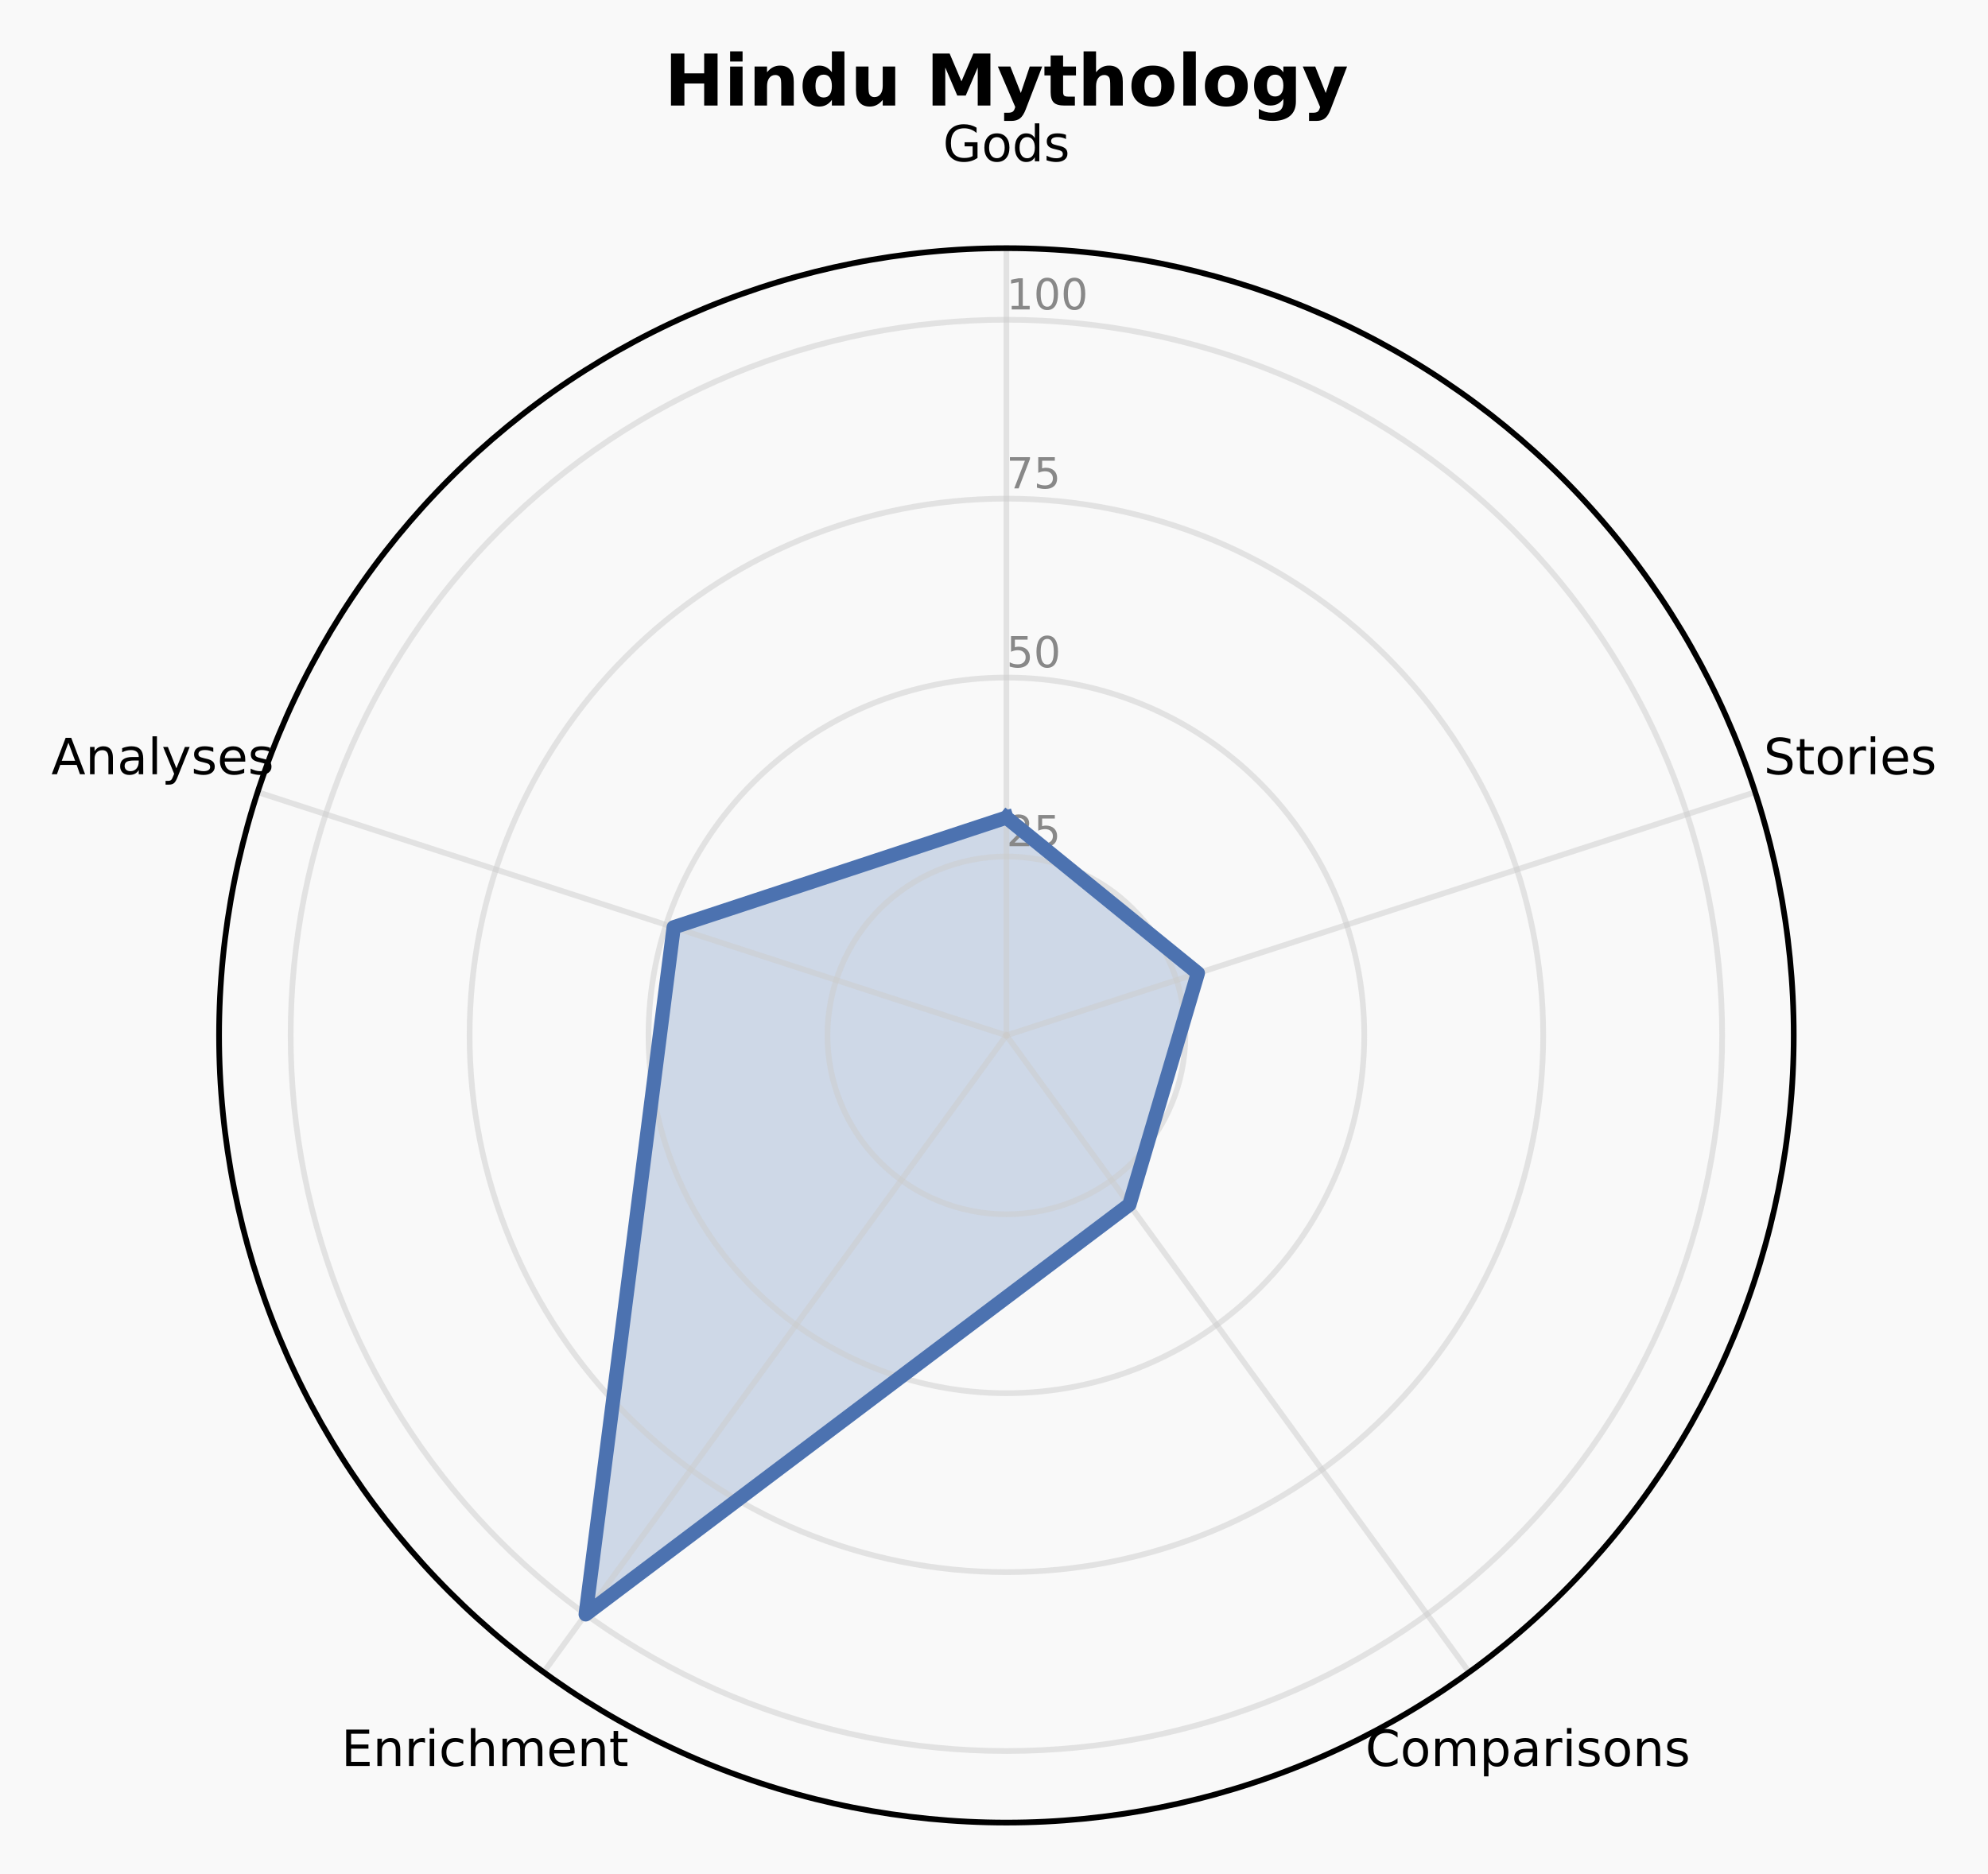
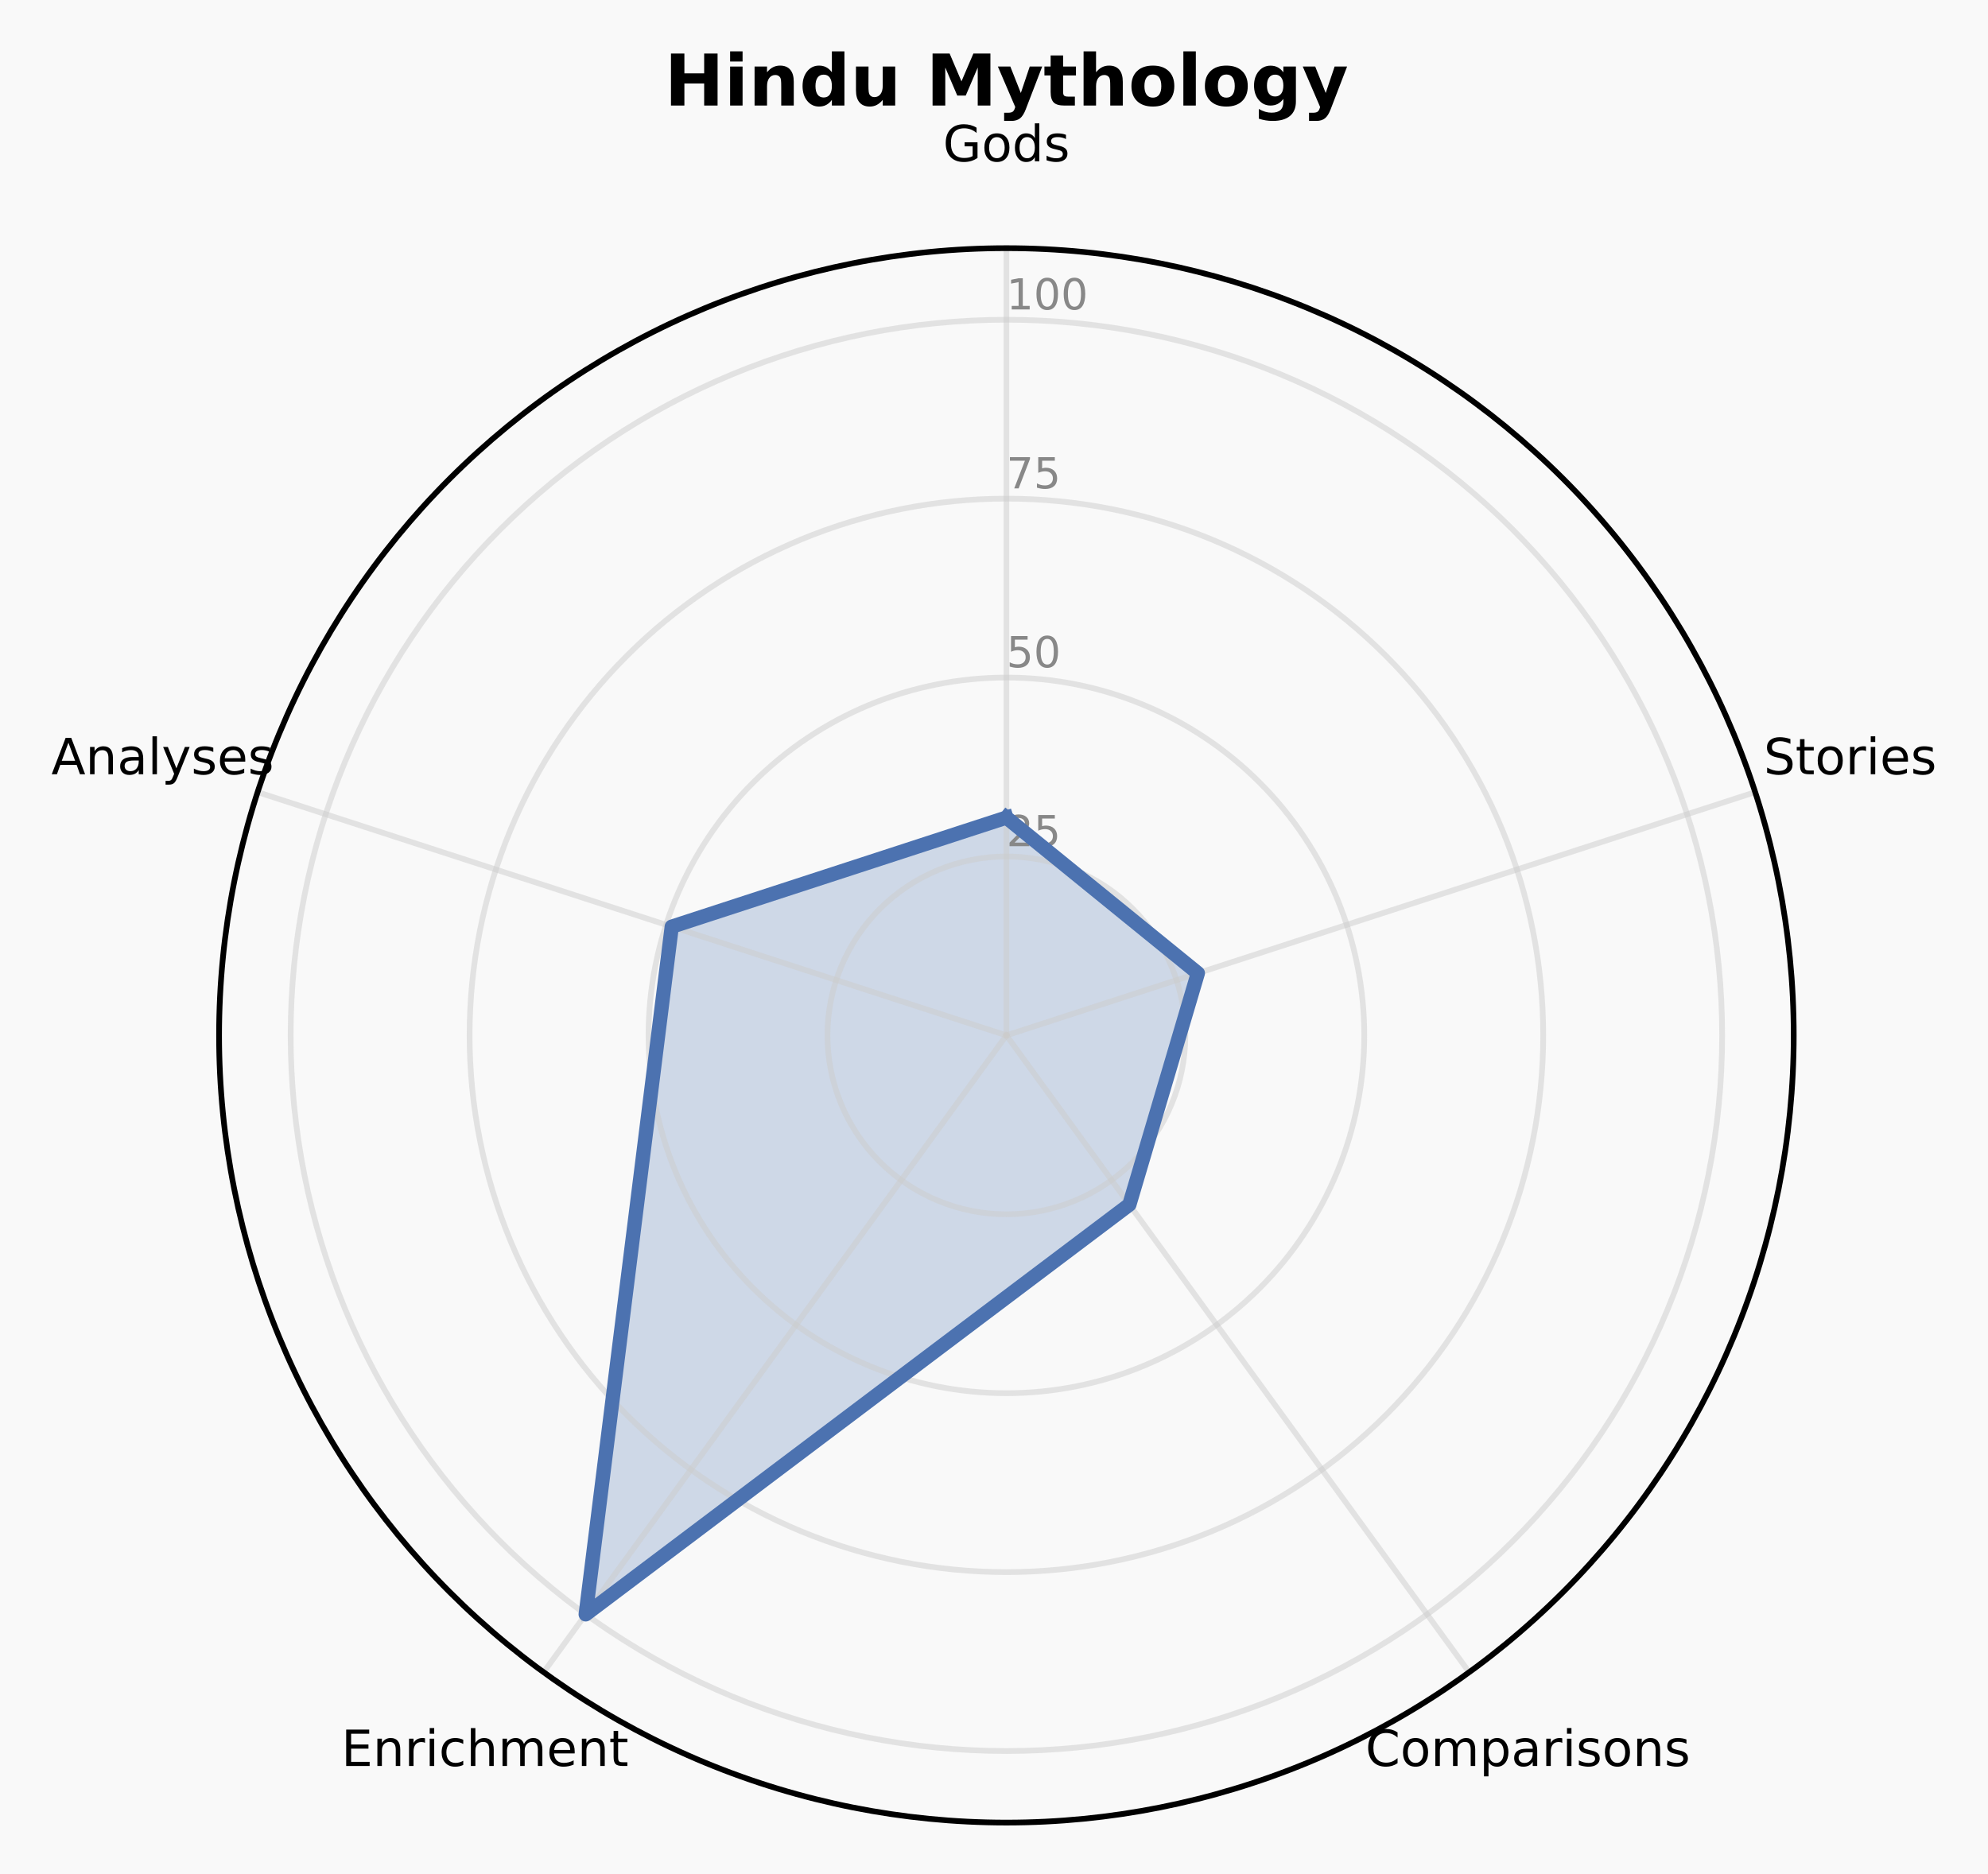
<svg xmlns="http://www.w3.org/2000/svg" xmlns:xlink="http://www.w3.org/1999/xlink" width="278.709pt" height="262.758pt" viewBox="0 0 278.709 262.758" version="1.1">
  <defs>
    <style type="text/css">*{stroke-linejoin: round; stroke-linecap: butt}</style>
  </defs>
  <g id="figure_1">
    <g id="patch_1">
      <path d="M 0 262.758  L 278.709 262.758  L 278.709 0  L 0 0  z " style="fill: #f9f9f9" />
    </g>
    <g id="axes_1">
      <g id="patch_2">
        <path d="M 251.473 145.178  C 251.473 130.683 248.618 116.329 243.071 102.938  C 237.524 89.546 229.393 77.377 219.143 67.128  C 208.894 56.878 196.725 48.748 183.334 43.201  C 169.942 37.654 155.588 34.798 141.093 34.798  C 126.598 34.798 112.244 37.654 98.853 43.201  C 85.461 48.748 73.293 56.878 63.043 67.128  C 52.794 77.377 44.663 89.546 39.116 102.938  C 33.569 116.329 30.714 130.683 30.714 145.178  C 30.714 159.673 33.569 174.027 39.116 187.418  C 44.663 200.81 52.794 212.979 63.043 223.228  C 73.293 233.478 85.461 241.609 98.853 247.155  C 112.244 252.702 126.598 255.558 141.093 255.558  C 155.588 255.558 169.942 252.702 183.334 247.155  C 196.725 241.609 208.894 233.478 219.143 223.228  C 229.393 212.979 237.524 200.81 243.071 187.418  C 248.618 174.027 251.473 159.673 251.473 145.178  M 141.093 145.178  C 141.093 145.178 141.093 145.178 141.093 145.178  C 141.093 145.178 141.093 145.178 141.093 145.178  C 141.093 145.178 141.093 145.178 141.093 145.178  C 141.093 145.178 141.093 145.178 141.093 145.178  C 141.093 145.178 141.093 145.178 141.093 145.178  C 141.093 145.178 141.093 145.178 141.093 145.178  C 141.093 145.178 141.093 145.178 141.093 145.178  C 141.093 145.178 141.093 145.178 141.093 145.178  C 141.093 145.178 141.093 145.178 141.093 145.178  C 141.093 145.178 141.093 145.178 141.093 145.178  C 141.093 145.178 141.093 145.178 141.093 145.178  C 141.093 145.178 141.093 145.178 141.093 145.178  C 141.093 145.178 141.093 145.178 141.093 145.178  C 141.093 145.178 141.093 145.178 141.093 145.178  C 141.093 145.178 141.093 145.178 141.093 145.178  C 141.093 145.178 141.093 145.178 141.093 145.178  z " style="fill: #f9f9f9" />
      </g>
      <g id="patch_3">
-         <path d="M 141.093 114.638  L 167.934 136.457  L 158.334 168.908  L 82.112 226.359  L 94.449 130.022  z " clip-path="url(#p4d2570249e)" style="fill: #4c72b0; opacity: 0.25; stroke: #4c72b0; stroke-linejoin: miter" />
+         <path d="M 141.093 114.638  L 167.934 136.457  L 158.334 168.908  L 82.112 226.359  L 94.176 129.934  z " clip-path="url(#paf4a33acb5)" style="fill: #4c72b0; opacity: 0.25; stroke: #4c72b0; stroke-linejoin: miter" />
      </g>
      <g id="matplotlib.axis_1">
        <g id="xtick_1">
          <g id="line2d_1">
-             <path d="M 141.093 145.178  L 141.093 34.798  " clip-path="url(#p4d2570249e)" style="fill: none; stroke: #cccccc; stroke-opacity: 0.5; stroke-width: 0.8; stroke-linecap: square" />
+             <path d="M 141.093 145.178  L 141.093 34.798  " clip-path="url(#paf4a33acb5)" style="fill: none; stroke: #cccccc; stroke-opacity: 0.5; stroke-width: 0.8; stroke-linecap: square" />
          </g>
          <g id="text_1">
            <g transform="translate(132.1945 22.61707) scale(0.07 -0.07)">
              <defs>
                <path id="DejaVuSans-2a" d="M 3809 666  L 3809 1919  L 2778 1919  L 2778 2438  L 4434 2438  L 4434 434  Q 4069 175 3628 42  Q 3188 -91 2688 -91  Q 1594 -91 976 548  Q 359 1188 359 2328  Q 359 3472 976 4111  Q 1594 4750 2688 4750  Q 3144 4750 3555 4637  Q 3966 4525 4313 4306  L 4313 3634  Q 3963 3931 3569 4081  Q 3175 4231 2741 4231  Q 1884 4231 1454 3753  Q 1025 3275 1025 2328  Q 1025 1384 1454 906  Q 1884 428 2741 428  Q 3075 428 3337 486  Q 3600 544 3809 666  z " transform="scale(0.015625)" />
                <path id="DejaVuSans-52" d="M 1959 3097  Q 1497 3097 1228 2736  Q 959 2375 959 1747  Q 959 1119 1226 758  Q 1494 397 1959 397  Q 2419 397 2687 759  Q 2956 1122 2956 1747  Q 2956 2369 2687 2733  Q 2419 3097 1959 3097  z M 1959 3584  Q 2709 3584 3137 3096  Q 3566 2609 3566 1747  Q 3566 888 3137 398  Q 2709 -91 1959 -91  Q 1206 -91 779 398  Q 353 888 353 1747  Q 353 2609 779 3096  Q 1206 3584 1959 3584  z " transform="scale(0.015625)" />
                <path id="DejaVuSans-47" d="M 2906 2969  L 2906 4863  L 3481 4863  L 3481 0  L 2906 0  L 2906 525  Q 2725 213 2448 61  Q 2172 -91 1784 -91  Q 1150 -91 751 415  Q 353 922 353 1747  Q 353 2572 751 3078  Q 1150 3584 1784 3584  Q 2172 3584 2448 3432  Q 2725 3281 2906 2969  z M 947 1747  Q 947 1113 1208 752  Q 1469 391 1925 391  Q 2381 391 2643 752  Q 2906 1113 2906 1747  Q 2906 2381 2643 2742  Q 2381 3103 1925 3103  Q 1469 3103 1208 2742  Q 947 2381 947 1747  z " transform="scale(0.015625)" />
                <path id="DejaVuSans-56" d="M 2834 3397  L 2834 2853  Q 2591 2978 2328 3040  Q 2066 3103 1784 3103  Q 1356 3103 1142 2972  Q 928 2841 928 2578  Q 928 2378 1081 2264  Q 1234 2150 1697 2047  L 1894 2003  Q 2506 1872 2764 1633  Q 3022 1394 3022 966  Q 3022 478 2636 193  Q 2250 -91 1575 -91  Q 1294 -91 989 -36  Q 684 19 347 128  L 347 722  Q 666 556 975 473  Q 1284 391 1588 391  Q 1994 391 2212 530  Q 2431 669 2431 922  Q 2431 1156 2273 1281  Q 2116 1406 1581 1522  L 1381 1569  Q 847 1681 609 1914  Q 372 2147 372 2553  Q 372 3047 722 3315  Q 1072 3584 1716 3584  Q 2034 3584 2315 3537  Q 2597 3491 2834 3397  z " transform="scale(0.015625)" />
              </defs>
              <use xlink:href="#DejaVuSans-2a" />
              <use xlink:href="#DejaVuSans-52" transform="translate(77.48438 0)" />
              <use xlink:href="#DejaVuSans-47" transform="translate(138.6719 0)" />
              <use xlink:href="#DejaVuSans-56" transform="translate(202.1562 0)" />
            </g>
          </g>
        </g>
        <g id="xtick_2">
          <g id="line2d_2">
-             <path d="M 141.093 145.178  L 246.07 111.069  " clip-path="url(#p4d2570249e)" style="fill: none; stroke: #cccccc; stroke-opacity: 0.5; stroke-width: 0.8; stroke-linecap: square" />
+             <path d="M 141.093 145.178  L 246.07 111.069  " clip-path="url(#paf4a33acb5)" style="fill: none; stroke: #cccccc; stroke-opacity: 0.5; stroke-width: 0.8; stroke-linecap: square" />
          </g>
          <g id="text_2">
            <g transform="translate(247.2616 108.5613) scale(0.07 -0.07)">
              <defs>
                <path id="DejaVuSans-36" d="M 3425 4513  L 3425 3897  Q 3066 4069 2747 4153  Q 2428 4238 2131 4238  Q 1616 4238 1336 4038  Q 1056 3838 1056 3469  Q 1056 3159 1242 3001  Q 1428 2844 1947 2747  L 2328 2669  Q 3034 2534 3370 2195  Q 3706 1856 3706 1288  Q 3706 609 3251 259  Q 2797 -91 1919 -91  Q 1588 -91 1214 -16  Q 841 59 441 206  L 441 856  Q 825 641 1194 531  Q 1563 422 1919 422  Q 2459 422 2753 634  Q 3047 847 3047 1241  Q 3047 1584 2836 1778  Q 2625 1972 2144 2069  L 1759 2144  Q 1053 2284 737 2584  Q 422 2884 422 3419  Q 422 4038 858 4394  Q 1294 4750 2059 4750  Q 2388 4750 2728 4690  Q 3069 4631 3425 4513  z " transform="scale(0.015625)" />
                <path id="DejaVuSans-57" d="M 1172 4494  L 1172 3500  L 2356 3500  L 2356 3053  L 1172 3053  L 1172 1153  Q 1172 725 1289 603  Q 1406 481 1766 481  L 2356 481  L 2356 0  L 1766 0  Q 1100 0 847 248  Q 594 497 594 1153  L 594 3053  L 172 3053  L 172 3500  L 594 3500  L 594 4494  L 1172 4494  z " transform="scale(0.015625)" />
                <path id="DejaVuSans-55" d="M 2631 2963  Q 2534 3019 2420 3045  Q 2306 3072 2169 3072  Q 1681 3072 1420 2755  Q 1159 2438 1159 1844  L 1159 0  L 581 0  L 581 3500  L 1159 3500  L 1159 2956  Q 1341 3275 1631 3429  Q 1922 3584 2338 3584  Q 2397 3584 2469 3576  Q 2541 3569 2628 3553  L 2631 2963  z " transform="scale(0.015625)" />
                <path id="DejaVuSans-4c" d="M 603 3500  L 1178 3500  L 1178 0  L 603 0  L 603 3500  z M 603 4863  L 1178 4863  L 1178 4134  L 603 4134  L 603 4863  z " transform="scale(0.015625)" />
                <path id="DejaVuSans-48" d="M 3597 1894  L 3597 1613  L 953 1613  Q 991 1019 1311 708  Q 1631 397 2203 397  Q 2534 397 2845 478  Q 3156 559 3463 722  L 3463 178  Q 3153 47 2828 -22  Q 2503 -91 2169 -91  Q 1331 -91 842 396  Q 353 884 353 1716  Q 353 2575 817 3079  Q 1281 3584 2069 3584  Q 2775 3584 3186 3129  Q 3597 2675 3597 1894  z M 3022 2063  Q 3016 2534 2758 2815  Q 2500 3097 2075 3097  Q 1594 3097 1305 2825  Q 1016 2553 972 2059  L 3022 2063  z " transform="scale(0.015625)" />
              </defs>
              <use xlink:href="#DejaVuSans-36" />
              <use xlink:href="#DejaVuSans-57" transform="translate(63.48438 0)" />
              <use xlink:href="#DejaVuSans-52" transform="translate(102.6875 0)" />
              <use xlink:href="#DejaVuSans-55" transform="translate(163.875 0)" />
              <use xlink:href="#DejaVuSans-4c" transform="translate(204.9844 0)" />
              <use xlink:href="#DejaVuSans-48" transform="translate(232.7656 0)" />
              <use xlink:href="#DejaVuSans-56" transform="translate(294.2969 0)" />
            </g>
          </g>
        </g>
        <g id="xtick_3">
          <g id="line2d_3">
-             <path d="M 141.093 145.178  L 205.973 234.477  " clip-path="url(#p4d2570249e)" style="fill: none; stroke: #cccccc; stroke-opacity: 0.5; stroke-width: 0.8; stroke-linecap: square" />
+             <path d="M 141.093 145.178  L 205.973 234.477  " clip-path="url(#paf4a33acb5)" style="fill: none; stroke: #cccccc; stroke-opacity: 0.5; stroke-width: 0.8; stroke-linecap: square" />
          </g>
          <g id="text_3">
            <g transform="translate(191.4228 247.6219) scale(0.07 -0.07)">
              <defs>
                <path id="DejaVuSans-26" d="M 4122 4306  L 4122 3641  Q 3803 3938 3442 4084  Q 3081 4231 2675 4231  Q 1875 4231 1450 3742  Q 1025 3253 1025 2328  Q 1025 1406 1450 917  Q 1875 428 2675 428  Q 3081 428 3442 575  Q 3803 722 4122 1019  L 4122 359  Q 3791 134 3420 21  Q 3050 -91 2638 -91  Q 1578 -91 968 557  Q 359 1206 359 2328  Q 359 3453 968 4101  Q 1578 4750 2638 4750  Q 3056 4750 3426 4639  Q 3797 4528 4122 4306  z " transform="scale(0.015625)" />
                <path id="DejaVuSans-50" d="M 3328 2828  Q 3544 3216 3844 3400  Q 4144 3584 4550 3584  Q 5097 3584 5394 3201  Q 5691 2819 5691 2113  L 5691 0  L 5113 0  L 5113 2094  Q 5113 2597 4934 2840  Q 4756 3084 4391 3084  Q 3944 3084 3684 2787  Q 3425 2491 3425 1978  L 3425 0  L 2847 0  L 2847 2094  Q 2847 2600 2669 2842  Q 2491 3084 2119 3084  Q 1678 3084 1418 2786  Q 1159 2488 1159 1978  L 1159 0  L 581 0  L 581 3500  L 1159 3500  L 1159 2956  Q 1356 3278 1631 3431  Q 1906 3584 2284 3584  Q 2666 3584 2933 3390  Q 3200 3197 3328 2828  z " transform="scale(0.015625)" />
                <path id="DejaVuSans-53" d="M 1159 525  L 1159 -1331  L 581 -1331  L 581 3500  L 1159 3500  L 1159 2969  Q 1341 3281 1617 3432  Q 1894 3584 2278 3584  Q 2916 3584 3314 3078  Q 3713 2572 3713 1747  Q 3713 922 3314 415  Q 2916 -91 2278 -91  Q 1894 -91 1617 61  Q 1341 213 1159 525  z M 3116 1747  Q 3116 2381 2855 2742  Q 2594 3103 2138 3103  Q 1681 3103 1420 2742  Q 1159 2381 1159 1747  Q 1159 1113 1420 752  Q 1681 391 2138 391  Q 2594 391 2855 752  Q 3116 1113 3116 1747  z " transform="scale(0.015625)" />
                <path id="DejaVuSans-44" d="M 2194 1759  Q 1497 1759 1228 1600  Q 959 1441 959 1056  Q 959 750 1161 570  Q 1363 391 1709 391  Q 2188 391 2477 730  Q 2766 1069 2766 1631  L 2766 1759  L 2194 1759  z M 3341 1997  L 3341 0  L 2766 0  L 2766 531  Q 2569 213 2275 61  Q 1981 -91 1556 -91  Q 1019 -91 701 211  Q 384 513 384 1019  Q 384 1609 779 1909  Q 1175 2209 1959 2209  L 2766 2209  L 2766 2266  Q 2766 2663 2505 2880  Q 2244 3097 1772 3097  Q 1472 3097 1187 3025  Q 903 2953 641 2809  L 641 3341  Q 956 3463 1253 3523  Q 1550 3584 1831 3584  Q 2591 3584 2966 3190  Q 3341 2797 3341 1997  z " transform="scale(0.015625)" />
                <path id="DejaVuSans-51" d="M 3513 2113  L 3513 0  L 2938 0  L 2938 2094  Q 2938 2591 2744 2837  Q 2550 3084 2163 3084  Q 1697 3084 1428 2787  Q 1159 2491 1159 1978  L 1159 0  L 581 0  L 581 3500  L 1159 3500  L 1159 2956  Q 1366 3272 1645 3428  Q 1925 3584 2291 3584  Q 2894 3584 3203 3211  Q 3513 2838 3513 2113  z " transform="scale(0.015625)" />
              </defs>
              <use xlink:href="#DejaVuSans-26" />
              <use xlink:href="#DejaVuSans-52" transform="translate(69.82812 0)" />
              <use xlink:href="#DejaVuSans-50" transform="translate(131.0156 0)" />
              <use xlink:href="#DejaVuSans-53" transform="translate(228.4219 0)" />
              <use xlink:href="#DejaVuSans-44" transform="translate(291.9062 0)" />
              <use xlink:href="#DejaVuSans-55" transform="translate(353.1875 0)" />
              <use xlink:href="#DejaVuSans-4c" transform="translate(394.2969 0)" />
              <use xlink:href="#DejaVuSans-56" transform="translate(422.0781 0)" />
              <use xlink:href="#DejaVuSans-52" transform="translate(474.1719 0)" />
              <use xlink:href="#DejaVuSans-51" transform="translate(535.3594 0)" />
              <use xlink:href="#DejaVuSans-56" transform="translate(598.7344 0)" />
            </g>
          </g>
        </g>
        <g id="xtick_4">
          <g id="line2d_4">
-             <path d="M 141.093 145.178  L 76.214 234.477  " clip-path="url(#p4d2570249e)" style="fill: none; stroke: #cccccc; stroke-opacity: 0.5; stroke-width: 0.8; stroke-linecap: square" />
+             <path d="M 141.093 145.178  L 76.214 234.477  " clip-path="url(#paf4a33acb5)" style="fill: none; stroke: #cccccc; stroke-opacity: 0.5; stroke-width: 0.8; stroke-linecap: square" />
          </g>
          <g id="text_4">
            <g transform="translate(47.8483 247.6219) scale(0.07 -0.07)">
              <defs>
                <path id="DejaVuSans-28" d="M 628 4666  L 3578 4666  L 3578 4134  L 1259 4134  L 1259 2753  L 3481 2753  L 3481 2222  L 1259 2222  L 1259 531  L 3634 531  L 3634 0  L 628 0  L 628 4666  z " transform="scale(0.015625)" />
                <path id="DejaVuSans-46" d="M 3122 3366  L 3122 2828  Q 2878 2963 2633 3030  Q 2388 3097 2138 3097  Q 1578 3097 1268 2742  Q 959 2388 959 1747  Q 959 1106 1268 751  Q 1578 397 2138 397  Q 2388 397 2633 464  Q 2878 531 3122 666  L 3122 134  Q 2881 22 2623 -34  Q 2366 -91 2075 -91  Q 1284 -91 818 406  Q 353 903 353 1747  Q 353 2603 823 3093  Q 1294 3584 2113 3584  Q 2378 3584 2631 3529  Q 2884 3475 3122 3366  z " transform="scale(0.015625)" />
                <path id="DejaVuSans-4b" d="M 3513 2113  L 3513 0  L 2938 0  L 2938 2094  Q 2938 2591 2744 2837  Q 2550 3084 2163 3084  Q 1697 3084 1428 2787  Q 1159 2491 1159 1978  L 1159 0  L 581 0  L 581 4863  L 1159 4863  L 1159 2956  Q 1366 3272 1645 3428  Q 1925 3584 2291 3584  Q 2894 3584 3203 3211  Q 3513 2838 3513 2113  z " transform="scale(0.015625)" />
              </defs>
              <use xlink:href="#DejaVuSans-28" />
              <use xlink:href="#DejaVuSans-51" transform="translate(63.1875 0)" />
              <use xlink:href="#DejaVuSans-55" transform="translate(126.5625 0)" />
              <use xlink:href="#DejaVuSans-4c" transform="translate(167.6719 0)" />
              <use xlink:href="#DejaVuSans-46" transform="translate(195.4531 0)" />
              <use xlink:href="#DejaVuSans-4b" transform="translate(250.4375 0)" />
              <use xlink:href="#DejaVuSans-50" transform="translate(313.8125 0)" />
              <use xlink:href="#DejaVuSans-48" transform="translate(411.2188 0)" />
              <use xlink:href="#DejaVuSans-51" transform="translate(472.75 0)" />
              <use xlink:href="#DejaVuSans-57" transform="translate(536.125 0)" />
            </g>
          </g>
        </g>
        <g id="xtick_5">
          <g id="line2d_5">
-             <path d="M 141.093 145.178  L 36.116 111.069  " clip-path="url(#p4d2570249e)" style="fill: none; stroke: #cccccc; stroke-opacity: 0.5; stroke-width: 0.8; stroke-linecap: square" />
+             <path d="M 141.093 145.178  L 36.116 111.069  " clip-path="url(#paf4a33acb5)" style="fill: none; stroke: #cccccc; stroke-opacity: 0.5; stroke-width: 0.8; stroke-linecap: square" />
          </g>
          <g id="text_5">
            <g transform="translate(7.2 108.5613) scale(0.07 -0.07)">
              <defs>
                <path id="DejaVuSans-24" d="M 2188 4044  L 1331 1722  L 3047 1722  L 2188 4044  z M 1831 4666  L 2547 4666  L 4325 0  L 3669 0  L 3244 1197  L 1141 1197  L 716 0  L 50 0  L 1831 4666  z " transform="scale(0.015625)" />
                <path id="DejaVuSans-4f" d="M 603 4863  L 1178 4863  L 1178 0  L 603 0  L 603 4863  z " transform="scale(0.015625)" />
                <path id="DejaVuSans-5c" d="M 2059 -325  Q 1816 -950 1584 -1140  Q 1353 -1331 966 -1331  L 506 -1331  L 506 -850  L 844 -850  Q 1081 -850 1212 -737  Q 1344 -625 1503 -206  L 1606 56  L 191 3500  L 800 3500  L 1894 763  L 2988 3500  L 3597 3500  L 2059 -325  z " transform="scale(0.015625)" />
              </defs>
              <use xlink:href="#DejaVuSans-24" />
              <use xlink:href="#DejaVuSans-51" transform="translate(68.40625 0)" />
              <use xlink:href="#DejaVuSans-44" transform="translate(131.7812 0)" />
              <use xlink:href="#DejaVuSans-4f" transform="translate(193.0625 0)" />
              <use xlink:href="#DejaVuSans-5c" transform="translate(220.8438 0)" />
              <use xlink:href="#DejaVuSans-56" transform="translate(280.0312 0)" />
              <use xlink:href="#DejaVuSans-48" transform="translate(332.125 0)" />
              <use xlink:href="#DejaVuSans-56" transform="translate(393.6562 0)" />
            </g>
          </g>
        </g>
      </g>
      <g id="matplotlib.axis_2">
        <g id="ytick_1">
          <g id="line2d_6">
-             <path d="M 141.093 120.092  C 144.388 120.092 147.65 120.741 150.693 122.001  C 153.737 123.262 156.503 125.11 158.832 127.439  C 161.161 129.769 163.009 132.534 164.27 135.578  C 165.531 138.621 166.18 141.884 166.18 145.178  C 166.18 148.472 165.531 151.735 164.27 154.778  C 163.009 157.822 161.161 160.587 158.832 162.917  C 156.503 165.246 153.737 167.094 150.693 168.355  C 147.65 169.615 144.388 170.264 141.093 170.264  C 137.799 170.264 134.537 169.615 131.493 168.355  C 128.45 167.094 125.684 165.246 123.355 162.917  C 121.025 160.587 119.177 157.822 117.917 154.778  C 116.656 151.735 116.007 148.472 116.007 145.178  C 116.007 141.884 116.656 138.621 117.917 135.578  C 119.177 132.534 121.025 129.769 123.355 127.439  C 125.684 125.11 128.45 123.262 131.493 122.001  C 134.537 120.741 137.799 120.092 141.093 120.092  " clip-path="url(#p4d2570249e)" style="fill: none; stroke: #cccccc; stroke-opacity: 0.5; stroke-width: 0.8; stroke-linecap: square" />
+             <path d="M 141.093 120.092  C 144.388 120.092 147.65 120.741 150.693 122.001  C 153.737 123.262 156.503 125.11 158.832 127.439  C 161.161 129.769 163.009 132.534 164.27 135.578  C 165.531 138.621 166.18 141.884 166.18 145.178  C 166.18 148.472 165.531 151.735 164.27 154.778  C 163.009 157.822 161.161 160.587 158.832 162.917  C 156.503 165.246 153.737 167.094 150.693 168.355  C 147.65 169.615 144.388 170.264 141.093 170.264  C 137.799 170.264 134.537 169.615 131.493 168.355  C 128.45 167.094 125.684 165.246 123.355 162.917  C 121.025 160.587 119.177 157.822 117.917 154.778  C 116.656 151.735 116.007 148.472 116.007 145.178  C 116.007 141.884 116.656 138.621 117.917 135.578  C 119.177 132.534 121.025 129.769 123.355 127.439  C 125.684 125.11 128.45 123.262 131.493 122.001  C 134.537 120.741 137.799 120.092 141.093 120.092  " clip-path="url(#paf4a33acb5)" style="fill: none; stroke: #cccccc; stroke-opacity: 0.5; stroke-width: 0.8; stroke-linecap: square" />
          </g>
          <g id="text_6">
            <g style="fill: #888888" transform="translate(141.0933 118.6504) scale(0.06 -0.06)">
              <defs>
                <path id="DejaVuSans-15" d="M 1228 531  L 3431 531  L 3431 0  L 469 0  L 469 531  Q 828 903 1448 1529  Q 2069 2156 2228 2338  Q 2531 2678 2651 2914  Q 2772 3150 2772 3378  Q 2772 3750 2511 3984  Q 2250 4219 1831 4219  Q 1534 4219 1204 4116  Q 875 4013 500 3803  L 500 4441  Q 881 4594 1212 4672  Q 1544 4750 1819 4750  Q 2544 4750 2975 4387  Q 3406 4025 3406 3419  Q 3406 3131 3298 2873  Q 3191 2616 2906 2266  Q 2828 2175 2409 1742  Q 1991 1309 1228 531  z " transform="scale(0.015625)" />
                <path id="DejaVuSans-18" d="M 691 4666  L 3169 4666  L 3169 4134  L 1269 4134  L 1269 2991  Q 1406 3038 1543 3061  Q 1681 3084 1819 3084  Q 2600 3084 3056 2656  Q 3513 2228 3513 1497  Q 3513 744 3044 326  Q 2575 -91 1722 -91  Q 1428 -91 1123 -41  Q 819 9 494 109  L 494 744  Q 775 591 1075 516  Q 1375 441 1709 441  Q 2250 441 2565 725  Q 2881 1009 2881 1497  Q 2881 1984 2565 2268  Q 2250 2553 1709 2553  Q 1456 2553 1204 2497  Q 953 2441 691 2322  L 691 4666  z " transform="scale(0.015625)" />
              </defs>
              <use xlink:href="#DejaVuSans-15" />
              <use xlink:href="#DejaVuSans-18" transform="translate(63.625 0)" />
            </g>
          </g>
        </g>
        <g id="ytick_2">
          <g id="line2d_7">
-             <path d="M 141.093 95.005  C 147.682 95.005 154.206 96.303 160.293 98.825  C 166.381 101.346 171.912 105.042 176.571 109.701  C 181.229 114.36 184.925 119.891 187.447 125.978  C 189.968 132.065 191.266 138.589 191.266 145.178  C 191.266 151.767 189.968 158.291 187.447 164.378  C 184.925 170.465 181.229 175.997 176.571 180.655  C 171.912 185.314 166.381 189.01 160.293 191.531  C 154.206 194.053 147.682 195.351 141.093 195.351  C 134.505 195.351 127.98 194.053 121.893 191.531  C 115.806 189.01 110.275 185.314 105.616 180.655  C 100.957 175.997 97.261 170.465 94.74 164.378  C 92.219 158.291 90.921 151.767 90.921 145.178  C 90.921 138.589 92.219 132.065 94.74 125.978  C 97.261 119.891 100.957 114.36 105.616 109.701  C 110.275 105.042 115.806 101.346 121.893 98.825  C 127.98 96.303 134.505 95.005 141.093 95.005  " clip-path="url(#p4d2570249e)" style="fill: none; stroke: #cccccc; stroke-opacity: 0.5; stroke-width: 0.8; stroke-linecap: square" />
+             <path d="M 141.093 95.005  C 147.682 95.005 154.206 96.303 160.293 98.825  C 166.381 101.346 171.912 105.042 176.571 109.701  C 181.229 114.36 184.925 119.891 187.447 125.978  C 189.968 132.065 191.266 138.589 191.266 145.178  C 191.266 151.767 189.968 158.291 187.447 164.378  C 184.925 170.465 181.229 175.997 176.571 180.655  C 171.912 185.314 166.381 189.01 160.293 191.531  C 154.206 194.053 147.682 195.351 141.093 195.351  C 134.505 195.351 127.98 194.053 121.893 191.531  C 115.806 189.01 110.275 185.314 105.616 180.655  C 100.957 175.997 97.261 170.465 94.74 164.378  C 92.219 158.291 90.921 151.767 90.921 145.178  C 90.921 138.589 92.219 132.065 94.74 125.978  C 97.261 119.891 100.957 114.36 105.616 109.701  C 110.275 105.042 115.806 101.346 121.893 98.825  C 127.98 96.303 134.505 95.005 141.093 95.005  " clip-path="url(#paf4a33acb5)" style="fill: none; stroke: #cccccc; stroke-opacity: 0.5; stroke-width: 0.8; stroke-linecap: square" />
          </g>
          <g id="text_7">
            <g style="fill: #888888" transform="translate(141.0933 93.56408) scale(0.06 -0.06)">
              <defs>
                <path id="DejaVuSans-13" d="M 2034 4250  Q 1547 4250 1301 3770  Q 1056 3291 1056 2328  Q 1056 1369 1301 889  Q 1547 409 2034 409  Q 2525 409 2770 889  Q 3016 1369 3016 2328  Q 3016 3291 2770 3770  Q 2525 4250 2034 4250  z M 2034 4750  Q 2819 4750 3233 4129  Q 3647 3509 3647 2328  Q 3647 1150 3233 529  Q 2819 -91 2034 -91  Q 1250 -91 836 529  Q 422 1150 422 2328  Q 422 3509 836 4129  Q 1250 4750 2034 4750  z " transform="scale(0.015625)" />
              </defs>
              <use xlink:href="#DejaVuSans-18" />
              <use xlink:href="#DejaVuSans-13" transform="translate(63.625 0)" />
            </g>
          </g>
        </g>
        <g id="ytick_3">
          <g id="line2d_8">
-             <path d="M 141.093 69.919  C 150.976 69.919 160.763 71.866 169.894 75.648  C 179.024 79.43 187.321 84.974 194.309 91.962  C 201.298 98.95 206.841 107.247 210.623 116.378  C 214.405 125.508 216.352 135.295 216.352 145.178  C 216.352 155.061 214.405 164.848 210.623 173.978  C 206.841 183.109 201.298 191.406 194.309 198.394  C 187.321 205.382 179.024 210.926 169.894 214.708  C 160.763 218.49 150.976 220.437 141.093 220.437  C 131.21 220.437 121.424 218.49 112.293 214.708  C 103.162 210.926 94.866 205.382 87.877 198.394  C 80.889 191.406 75.345 183.109 71.563 173.978  C 67.781 164.848 65.834 155.061 65.834 145.178  C 65.834 135.295 67.781 125.508 71.563 116.378  C 75.345 107.247 80.889 98.95 87.877 91.962  C 94.866 84.974 103.162 79.43 112.293 75.648  C 121.424 71.866 131.21 69.919 141.093 69.919  " clip-path="url(#p4d2570249e)" style="fill: none; stroke: #cccccc; stroke-opacity: 0.5; stroke-width: 0.8; stroke-linecap: square" />
+             <path d="M 141.093 69.919  C 150.976 69.919 160.763 71.866 169.894 75.648  C 179.024 79.43 187.321 84.974 194.309 91.962  C 201.298 98.95 206.841 107.247 210.623 116.378  C 214.405 125.508 216.352 135.295 216.352 145.178  C 216.352 155.061 214.405 164.848 210.623 173.978  C 206.841 183.109 201.298 191.406 194.309 198.394  C 187.321 205.382 179.024 210.926 169.894 214.708  C 160.763 218.49 150.976 220.437 141.093 220.437  C 131.21 220.437 121.424 218.49 112.293 214.708  C 103.162 210.926 94.866 205.382 87.877 198.394  C 80.889 191.406 75.345 183.109 71.563 173.978  C 67.781 164.848 65.834 155.061 65.834 145.178  C 65.834 135.295 67.781 125.508 71.563 116.378  C 75.345 107.247 80.889 98.95 87.877 91.962  C 94.866 84.974 103.162 79.43 112.293 75.648  C 121.424 71.866 131.21 69.919 141.093 69.919  " clip-path="url(#paf4a33acb5)" style="fill: none; stroke: #cccccc; stroke-opacity: 0.5; stroke-width: 0.8; stroke-linecap: square" />
          </g>
          <g id="text_8">
            <g style="fill: #888888" transform="translate(141.0933 68.47781) scale(0.06 -0.06)">
              <defs>
                <path id="DejaVuSans-1a" d="M 525 4666  L 3525 4666  L 3525 4397  L 1831 0  L 1172 0  L 2766 4134  L 525 4134  L 525 4666  z " transform="scale(0.015625)" />
              </defs>
              <use xlink:href="#DejaVuSans-1a" />
              <use xlink:href="#DejaVuSans-18" transform="translate(63.625 0)" />
            </g>
          </g>
        </g>
        <g id="ytick_4">
          <g id="line2d_9">
-             <path d="M 141.093 44.833  C 154.27 44.833 167.32 47.429 179.494 52.471  C 191.668 57.514 202.73 64.906 212.048 74.223  C 221.366 83.541 228.757 94.603 233.8 106.778  C 238.843 118.952 241.438 132.001 241.438 145.178  C 241.438 158.355 238.843 171.404 233.8 183.578  C 228.757 195.753 221.366 206.815 212.048 216.133  C 202.73 225.45 191.668 232.842 179.494 237.885  C 167.32 242.927 154.27 245.523 141.093 245.523  C 127.916 245.523 114.867 242.927 102.693 237.885  C 90.519 232.842 79.456 225.45 70.139 216.133  C 60.821 206.815 53.429 195.753 48.387 183.578  C 43.344 171.404 40.748 158.355 40.748 145.178  C 40.748 132.001 43.344 118.952 48.387 106.778  C 53.429 94.603 60.821 83.541 70.139 74.223  C 79.456 64.906 90.519 57.514 102.693 52.471  C 114.867 47.429 127.916 44.833 141.093 44.833  " clip-path="url(#p4d2570249e)" style="fill: none; stroke: #cccccc; stroke-opacity: 0.5; stroke-width: 0.8; stroke-linecap: square" />
+             <path d="M 141.093 44.833  C 154.27 44.833 167.32 47.429 179.494 52.471  C 191.668 57.514 202.73 64.906 212.048 74.223  C 221.366 83.541 228.757 94.603 233.8 106.778  C 238.843 118.952 241.438 132.001 241.438 145.178  C 241.438 158.355 238.843 171.404 233.8 183.578  C 228.757 195.753 221.366 206.815 212.048 216.133  C 202.73 225.45 191.668 232.842 179.494 237.885  C 167.32 242.927 154.27 245.523 141.093 245.523  C 127.916 245.523 114.867 242.927 102.693 237.885  C 90.519 232.842 79.456 225.45 70.139 216.133  C 60.821 206.815 53.429 195.753 48.387 183.578  C 43.344 171.404 40.748 158.355 40.748 145.178  C 40.748 132.001 43.344 118.952 48.387 106.778  C 53.429 94.603 60.821 83.541 70.139 74.223  C 79.456 64.906 90.519 57.514 102.693 52.471  C 114.867 47.429 127.916 44.833 141.093 44.833  " clip-path="url(#paf4a33acb5)" style="fill: none; stroke: #cccccc; stroke-opacity: 0.5; stroke-width: 0.8; stroke-linecap: square" />
          </g>
          <g id="text_9">
            <g style="fill: #888888" transform="translate(141.0933 43.39154) scale(0.06 -0.06)">
              <defs>
                <path id="DejaVuSans-14" d="M 794 531  L 1825 531  L 1825 4091  L 703 3866  L 703 4441  L 1819 4666  L 2450 4666  L 2450 531  L 3481 531  L 3481 0  L 794 0  L 794 531  z " transform="scale(0.015625)" />
              </defs>
              <use xlink:href="#DejaVuSans-14" />
              <use xlink:href="#DejaVuSans-13" transform="translate(63.625 0)" />
              <use xlink:href="#DejaVuSans-13" transform="translate(127.25 0)" />
            </g>
          </g>
        </g>
      </g>
      <g id="line2d_10">
-         <path d="M 141.093 114.638  L 167.934 136.457  L 158.334 168.908  L 82.112 226.359  L 94.449 130.022  L 141.093 114.638  " clip-path="url(#p4d2570249e)" style="fill: none; stroke: #4c72b0; stroke-width: 2; stroke-linecap: square" />
+         <path d="M 141.093 114.638  L 167.934 136.457  L 158.334 168.908  L 82.112 226.359  L 94.176 129.934  L 141.093 114.638  " clip-path="url(#paf4a33acb5)" style="fill: none; stroke: #4c72b0; stroke-width: 2; stroke-linecap: square" />
      </g>
      <g id="patch_4">
        <path d="M 141.093 34.798  C 126.598 34.798 112.244 37.654 98.853 43.201  C 85.461 48.748 73.293 56.878 63.043 67.128  C 52.794 77.377 44.663 89.546 39.116 102.938  C 33.569 116.329 30.714 130.683 30.714 145.178  C 30.714 159.673 33.569 174.027 39.116 187.418  C 44.663 200.81 52.794 212.979 63.043 223.228  C 73.293 233.478 85.461 241.609 98.853 247.155  C 112.244 252.702 126.598 255.558 141.093 255.558  C 155.588 255.558 169.942 252.702 183.334 247.155  C 196.725 241.609 208.894 233.478 219.143 223.228  C 229.393 212.979 237.524 200.81 243.071 187.418  C 248.618 174.027 251.473 159.673 251.473 145.178  C 251.473 130.683 248.618 116.329 243.071 102.938  C 237.524 89.546 229.393 77.377 219.143 67.128  C 208.894 56.878 196.725 48.748 183.334 43.201  C 169.942 37.654 155.588 34.798 141.093 34.798  " style="fill: none; stroke: #000000; stroke-width: 0.8; stroke-linejoin: miter; stroke-linecap: square" />
      </g>
      <g id="text_10">
        <g transform="translate(93.14952 14.79844) scale(0.1 -0.1)">
          <defs>
            <path id="DejaVuSans-Bold-2b" d="M 588 4666  L 1791 4666  L 1791 2888  L 3566 2888  L 3566 4666  L 4769 4666  L 4769 0  L 3566 0  L 3566 1978  L 1791 1978  L 1791 0  L 588 0  L 588 4666  z " transform="scale(0.015625)" />
            <path id="DejaVuSans-Bold-4c" d="M 538 3500  L 1656 3500  L 1656 0  L 538 0  L 538 3500  z M 538 4863  L 1656 4863  L 1656 3950  L 538 3950  L 538 4863  z " transform="scale(0.015625)" />
            <path id="DejaVuSans-Bold-51" d="M 4056 2131  L 4056 0  L 2931 0  L 2931 347  L 2931 1631  Q 2931 2084 2911 2256  Q 2891 2428 2841 2509  Q 2775 2619 2662 2680  Q 2550 2741 2406 2741  Q 2056 2741 1856 2470  Q 1656 2200 1656 1722  L 1656 0  L 538 0  L 538 3500  L 1656 3500  L 1656 2988  Q 1909 3294 2193 3439  Q 2478 3584 2822 3584  Q 3428 3584 3742 3212  Q 4056 2841 4056 2131  z " transform="scale(0.015625)" />
            <path id="DejaVuSans-Bold-47" d="M 2919 2988  L 2919 4863  L 4044 4863  L 4044 0  L 2919 0  L 2919 506  Q 2688 197 2409 53  Q 2131 -91 1766 -91  Q 1119 -91 703 423  Q 288 938 288 1747  Q 288 2556 703 3070  Q 1119 3584 1766 3584  Q 2128 3584 2408 3439  Q 2688 3294 2919 2988  z M 2181 722  Q 2541 722 2730 984  Q 2919 1247 2919 1747  Q 2919 2247 2730 2509  Q 2541 2772 2181 2772  Q 1825 2772 1636 2509  Q 1447 2247 1447 1747  Q 1447 1247 1636 984  Q 1825 722 2181 722  z " transform="scale(0.015625)" />
            <path id="DejaVuSans-Bold-58" d="M 500 1363  L 500 3500  L 1625 3500  L 1625 3150  Q 1625 2866 1622 2436  Q 1619 2006 1619 1863  Q 1619 1441 1641 1255  Q 1663 1069 1716 984  Q 1784 875 1895 815  Q 2006 756 2150 756  Q 2500 756 2700 1025  Q 2900 1294 2900 1772  L 2900 3500  L 4019 3500  L 4019 0  L 2900 0  L 2900 506  Q 2647 200 2364 54  Q 2081 -91 1741 -91  Q 1134 -91 817 281  Q 500 653 500 1363  z " transform="scale(0.015625)" />
            <path id="DejaVuSans-Bold-3" transform="scale(0.015625)" />
            <path id="DejaVuSans-Bold-30" d="M 588 4666  L 2119 4666  L 3181 2169  L 4250 4666  L 5778 4666  L 5778 0  L 4641 0  L 4641 3413  L 3566 897  L 2803 897  L 1728 3413  L 1728 0  L 588 0  L 588 4666  z " transform="scale(0.015625)" />
            <path id="DejaVuSans-Bold-5c" d="M 78 3500  L 1197 3500  L 2138 1125  L 2938 3500  L 4056 3500  L 2584 -331  Q 2363 -916 2067 -1148  Q 1772 -1381 1288 -1381  L 641 -1381  L 641 -647  L 991 -647  Q 1275 -647 1404 -556  Q 1534 -466 1606 -231  L 1638 -134  L 78 3500  z " transform="scale(0.015625)" />
            <path id="DejaVuSans-Bold-57" d="M 1759 4494  L 1759 3500  L 2913 3500  L 2913 2700  L 1759 2700  L 1759 1216  Q 1759 972 1856 886  Q 1953 800 2241 800  L 2816 800  L 2816 0  L 1856 0  Q 1194 0 917 276  Q 641 553 641 1216  L 641 2700  L 84 2700  L 84 3500  L 641 3500  L 641 4494  L 1759 4494  z " transform="scale(0.015625)" />
            <path id="DejaVuSans-Bold-4b" d="M 4056 2131  L 4056 0  L 2931 0  L 2931 347  L 2931 1625  Q 2931 2084 2911 2256  Q 2891 2428 2841 2509  Q 2775 2619 2662 2680  Q 2550 2741 2406 2741  Q 2056 2741 1856 2470  Q 1656 2200 1656 1722  L 1656 0  L 538 0  L 538 4863  L 1656 4863  L 1656 2988  Q 1909 3294 2193 3439  Q 2478 3584 2822 3584  Q 3428 3584 3742 3212  Q 4056 2841 4056 2131  z " transform="scale(0.015625)" />
            <path id="DejaVuSans-Bold-52" d="M 2203 2784  Q 1831 2784 1636 2517  Q 1441 2250 1441 1747  Q 1441 1244 1636 976  Q 1831 709 2203 709  Q 2569 709 2762 976  Q 2956 1244 2956 1747  Q 2956 2250 2762 2517  Q 2569 2784 2203 2784  z M 2203 3584  Q 3106 3584 3614 3096  Q 4122 2609 4122 1747  Q 4122 884 3614 396  Q 3106 -91 2203 -91  Q 1297 -91 786 396  Q 275 884 275 1747  Q 275 2609 786 3096  Q 1297 3584 2203 3584  z " transform="scale(0.015625)" />
            <path id="DejaVuSans-Bold-4f" d="M 538 4863  L 1656 4863  L 1656 0  L 538 0  L 538 4863  z " transform="scale(0.015625)" />
            <path id="DejaVuSans-Bold-4a" d="M 2919 594  Q 2688 288 2409 144  Q 2131 0 1766 0  Q 1125 0 706 504  Q 288 1009 288 1791  Q 288 2575 706 3076  Q 1125 3578 1766 3578  Q 2131 3578 2409 3434  Q 2688 3291 2919 2981  L 2919 3500  L 4044 3500  L 4044 353  Q 4044 -491 3511 -936  Q 2978 -1381 1966 -1381  Q 1638 -1381 1331 -1331  Q 1025 -1281 716 -1178  L 716 -306  Q 1009 -475 1290 -558  Q 1572 -641 1856 -641  Q 2406 -641 2662 -400  Q 2919 -159 2919 353  L 2919 594  z M 2181 2772  Q 1834 2772 1640 2515  Q 1447 2259 1447 1791  Q 1447 1309 1634 1061  Q 1822 813 2181 813  Q 2531 813 2725 1069  Q 2919 1325 2919 1791  Q 2919 2259 2725 2515  Q 2531 2772 2181 2772  z " transform="scale(0.015625)" />
          </defs>
          <use xlink:href="#DejaVuSans-Bold-2b" />
          <use xlink:href="#DejaVuSans-Bold-4c" transform="translate(83.6875 0)" />
          <use xlink:href="#DejaVuSans-Bold-51" transform="translate(117.9688 0)" />
          <use xlink:href="#DejaVuSans-Bold-47" transform="translate(189.1562 0)" />
          <use xlink:href="#DejaVuSans-Bold-58" transform="translate(260.7344 0)" />
          <use xlink:href="#DejaVuSans-Bold-3" transform="translate(331.9219 0)" />
          <use xlink:href="#DejaVuSans-Bold-30" transform="translate(366.7344 0)" />
          <use xlink:href="#DejaVuSans-Bold-5c" transform="translate(466.25 0)" />
          <use xlink:href="#DejaVuSans-Bold-57" transform="translate(531.4375 0)" />
          <use xlink:href="#DejaVuSans-Bold-4b" transform="translate(579.2344 0)" />
          <use xlink:href="#DejaVuSans-Bold-52" transform="translate(650.4219 0)" />
          <use xlink:href="#DejaVuSans-Bold-4f" transform="translate(719.125 0)" />
          <use xlink:href="#DejaVuSans-Bold-52" transform="translate(753.4062 0)" />
          <use xlink:href="#DejaVuSans-Bold-4a" transform="translate(822.1094 0)" />
          <use xlink:href="#DejaVuSans-Bold-5c" transform="translate(893.6875 0)" />
        </g>
      </g>
    </g>
  </g>
  <defs>
-     <clipPath id="p4d2570249e">
+     <clipPath id="paf4a33acb5">
      <path d="M 251.473 145.178  C 251.473 130.683 248.618 116.329 243.071 102.938  C 237.524 89.546 229.393 77.377 219.143 67.128  C 208.894 56.878 196.725 48.748 183.334 43.201  C 169.942 37.654 155.588 34.798 141.093 34.798  C 126.598 34.798 112.244 37.654 98.853 43.201  C 85.461 48.748 73.293 56.878 63.043 67.128  C 52.794 77.377 44.663 89.546 39.116 102.938  C 33.569 116.329 30.714 130.683 30.714 145.178  C 30.714 159.673 33.569 174.027 39.116 187.418  C 44.663 200.81 52.794 212.979 63.043 223.228  C 73.293 233.478 85.461 241.609 98.853 247.155  C 112.244 252.702 126.598 255.558 141.093 255.558  C 155.588 255.558 169.942 252.702 183.334 247.155  C 196.725 241.609 208.894 233.478 219.143 223.228  C 229.393 212.979 237.524 200.81 243.071 187.418  C 248.618 174.027 251.473 159.673 251.473 145.178  M 141.093 145.178  C 141.093 145.178 141.093 145.178 141.093 145.178  C 141.093 145.178 141.093 145.178 141.093 145.178  C 141.093 145.178 141.093 145.178 141.093 145.178  C 141.093 145.178 141.093 145.178 141.093 145.178  C 141.093 145.178 141.093 145.178 141.093 145.178  C 141.093 145.178 141.093 145.178 141.093 145.178  C 141.093 145.178 141.093 145.178 141.093 145.178  C 141.093 145.178 141.093 145.178 141.093 145.178  C 141.093 145.178 141.093 145.178 141.093 145.178  C 141.093 145.178 141.093 145.178 141.093 145.178  C 141.093 145.178 141.093 145.178 141.093 145.178  C 141.093 145.178 141.093 145.178 141.093 145.178  C 141.093 145.178 141.093 145.178 141.093 145.178  C 141.093 145.178 141.093 145.178 141.093 145.178  C 141.093 145.178 141.093 145.178 141.093 145.178  C 141.093 145.178 141.093 145.178 141.093 145.178  z " />
    </clipPath>
  </defs>
</svg>
